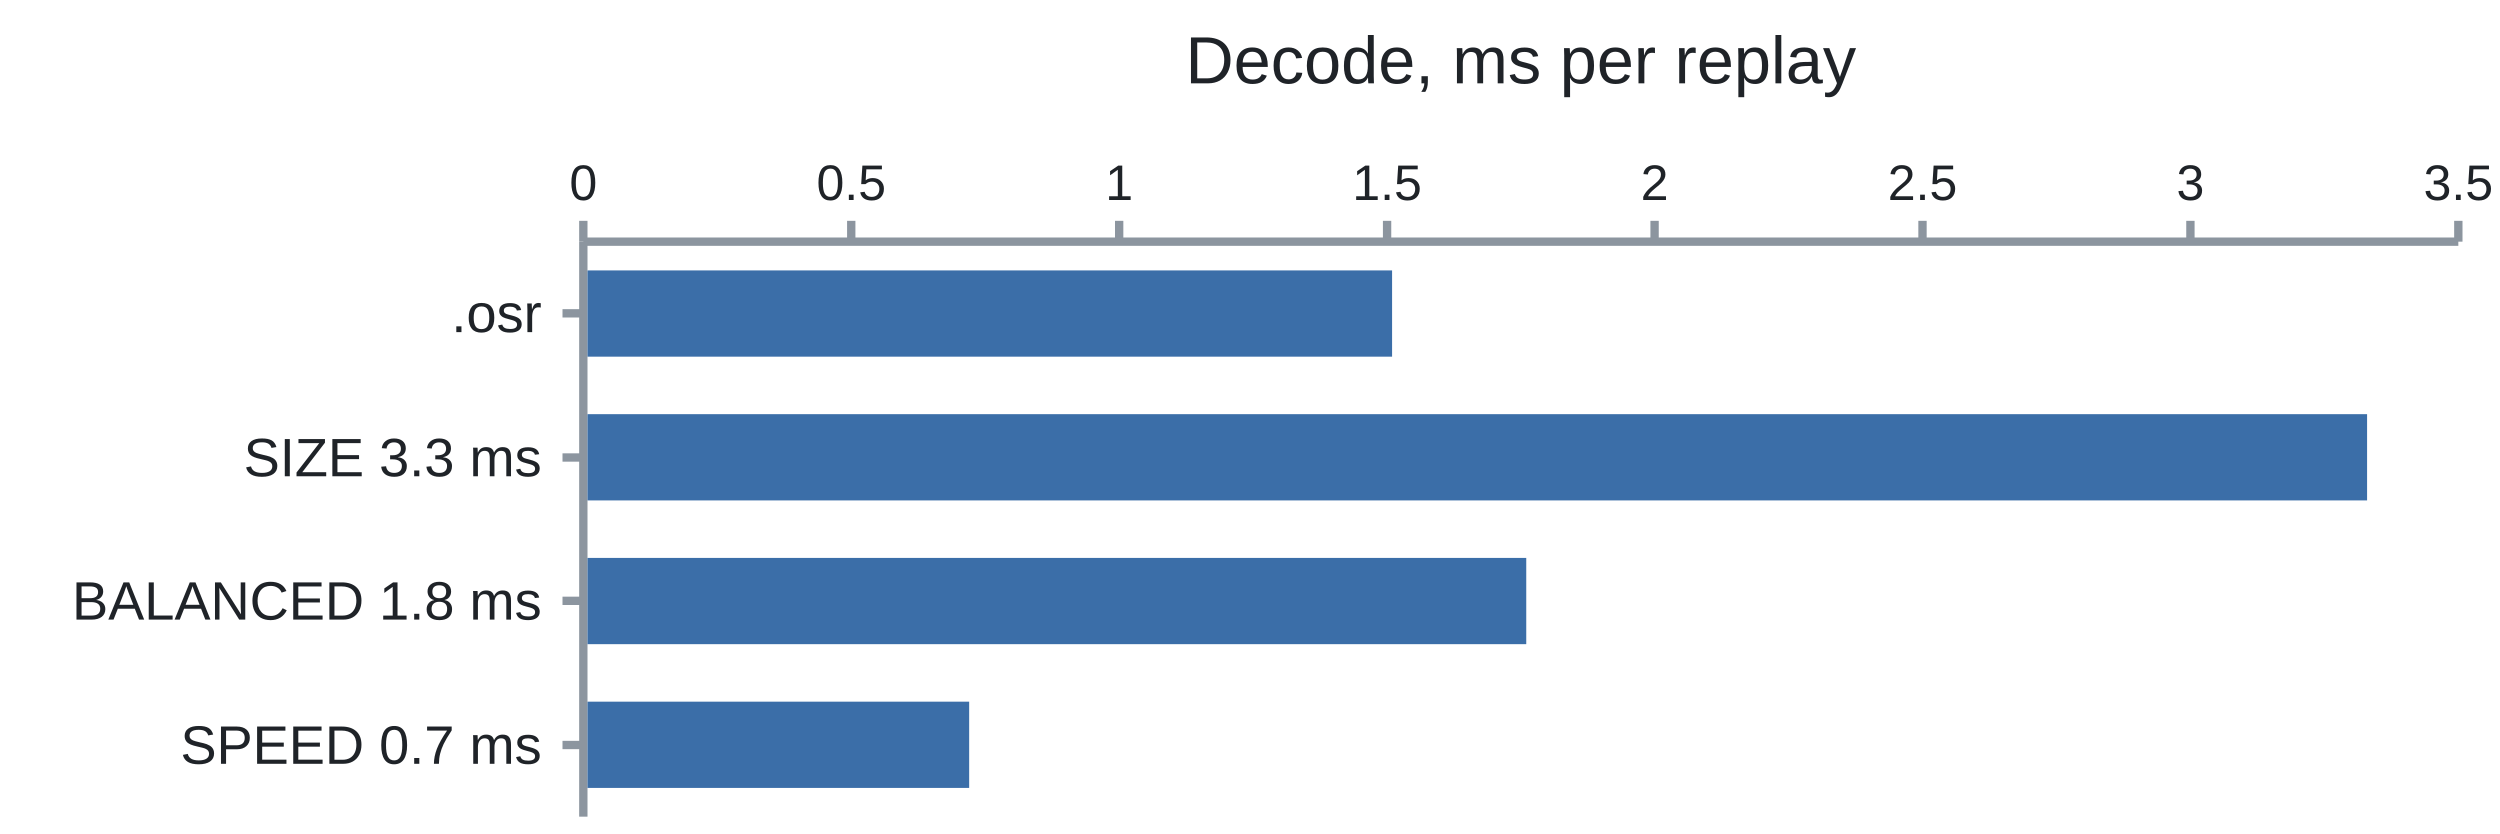
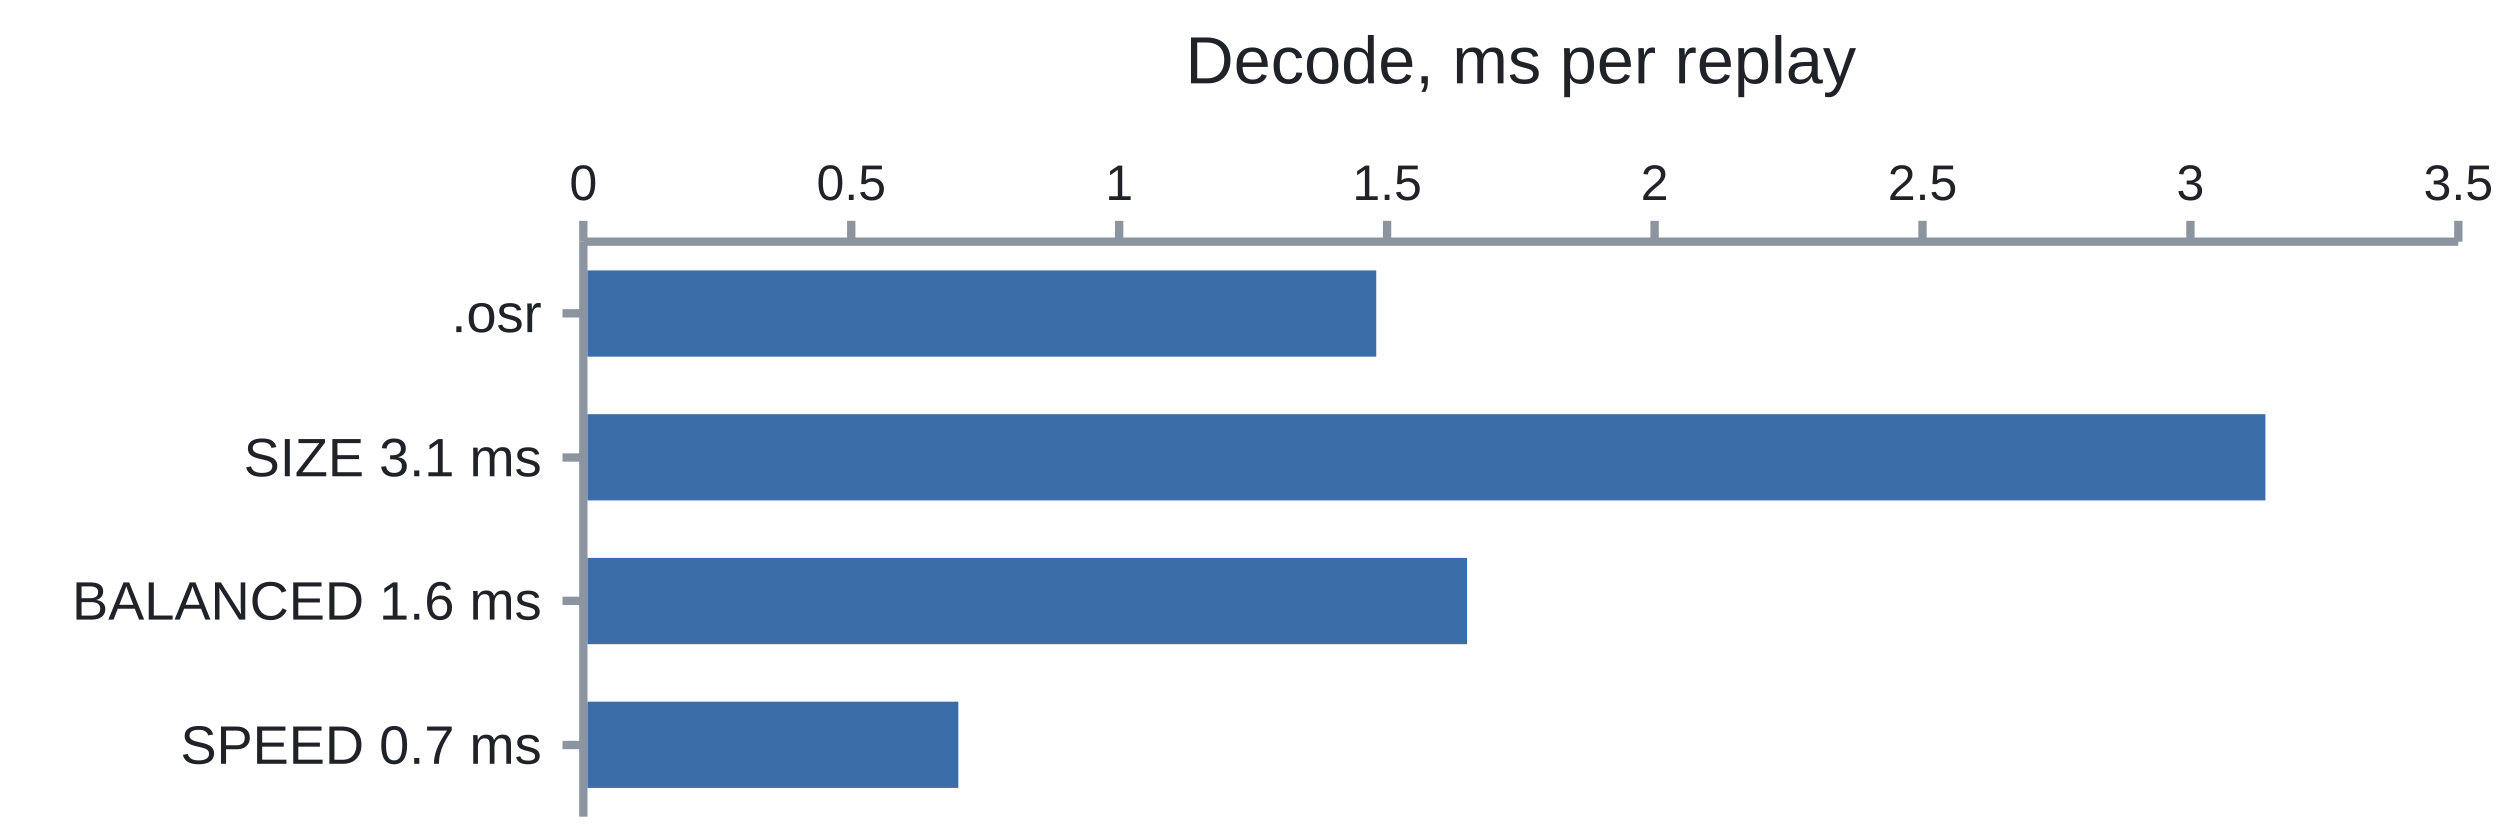
<svg xmlns="http://www.w3.org/2000/svg" width="600" height="200" viewBox="0 0 600 200" font-family="&quot;trebuchet ms&quot;, verdana, arial, sans-serif">
  <text x="365.0" y="20" font-size="16" fill="#1f2328" text-anchor="middle">Decode, ms per replay</text>
  <path d="M140 58H590M140 58V196" stroke="#8c959f" stroke-width="2" fill="none" />
  <path d="M140.0 58v-5" stroke="#8c959f" stroke-width="2" />
  <text x="140.0" y="48" font-size="12" fill="#1f2328" text-anchor="middle">0</text>
  <path d="M204.3 58v-5" stroke="#8c959f" stroke-width="2" />
  <text x="204.3" y="48" font-size="12" fill="#1f2328" text-anchor="middle">0.5</text>
  <path d="M268.6 58v-5" stroke="#8c959f" stroke-width="2" />
  <text x="268.6" y="48" font-size="12" fill="#1f2328" text-anchor="middle">1</text>
  <path d="M332.9 58v-5" stroke="#8c959f" stroke-width="2" />
  <text x="332.9" y="48" font-size="12" fill="#1f2328" text-anchor="middle">1.5</text>
  <path d="M397.1 58v-5" stroke="#8c959f" stroke-width="2" />
  <text x="397.1" y="48" font-size="12" fill="#1f2328" text-anchor="middle">2</text>
  <path d="M461.4 58v-5" stroke="#8c959f" stroke-width="2" />
  <text x="461.4" y="48" font-size="12" fill="#1f2328" text-anchor="middle">2.5</text>
  <path d="M525.7 58v-5" stroke="#8c959f" stroke-width="2" />
  <text x="525.7" y="48" font-size="12" fill="#1f2328" text-anchor="middle">3</text>
  <path d="M590.0 58v-5" stroke="#8c959f" stroke-width="2" />
  <text x="590.0" y="48" font-size="12" fill="#1f2328" text-anchor="middle">3.5</text>
  <path d="M140 75.2h-5" stroke="#8c959f" stroke-width="2" />
  <text x="130" y="75.2" font-size="13" fill="#1f2328" text-anchor="end" dominant-baseline="central">.osr</text>
-   <rect x="141" y="64.9" width="193.1" height="20.7" fill="#3b6ea8" />
+   <rect x="141" y="64.9" width="189.3" height="20.7" fill="#3b6ea8" />
  <path d="M140 109.8h-5" stroke="#8c959f" stroke-width="2" />
-   <text x="130" y="109.8" font-size="13" fill="#1f2328" text-anchor="end" dominant-baseline="central">SIZE 3.3 ms</text>
-   <rect x="141" y="99.4" width="427.1" height="20.7" fill="#3b6ea8" />
+   <text x="130" y="109.8" font-size="13" fill="#1f2328" text-anchor="end" dominant-baseline="central">SIZE 3.1 ms</text>
+   <rect x="141" y="99.4" width="402.7" height="20.7" fill="#3b6ea8" />
  <path d="M140 144.2h-5" stroke="#8c959f" stroke-width="2" />
-   <text x="130" y="144.2" font-size="13" fill="#1f2328" text-anchor="end" dominant-baseline="central">BALANCED 1.8 ms</text>
-   <rect x="141" y="133.9" width="225.3" height="20.7" fill="#3b6ea8" />
+   <text x="130" y="144.2" font-size="13" fill="#1f2328" text-anchor="end" dominant-baseline="central">BALANCED 1.6 ms</text>
+   <rect x="141" y="133.9" width="211.1" height="20.7" fill="#3b6ea8" />
  <path d="M140 178.8h-5" stroke="#8c959f" stroke-width="2" />
  <text x="130" y="178.8" font-size="13" fill="#1f2328" text-anchor="end" dominant-baseline="central">SPEED 0.7 ms</text>
-   <rect x="141" y="168.4" width="91.6" height="20.7" fill="#3b6ea8" />
+   <rect x="141" y="168.4" width="89.0" height="20.7" fill="#3b6ea8" />
</svg>
